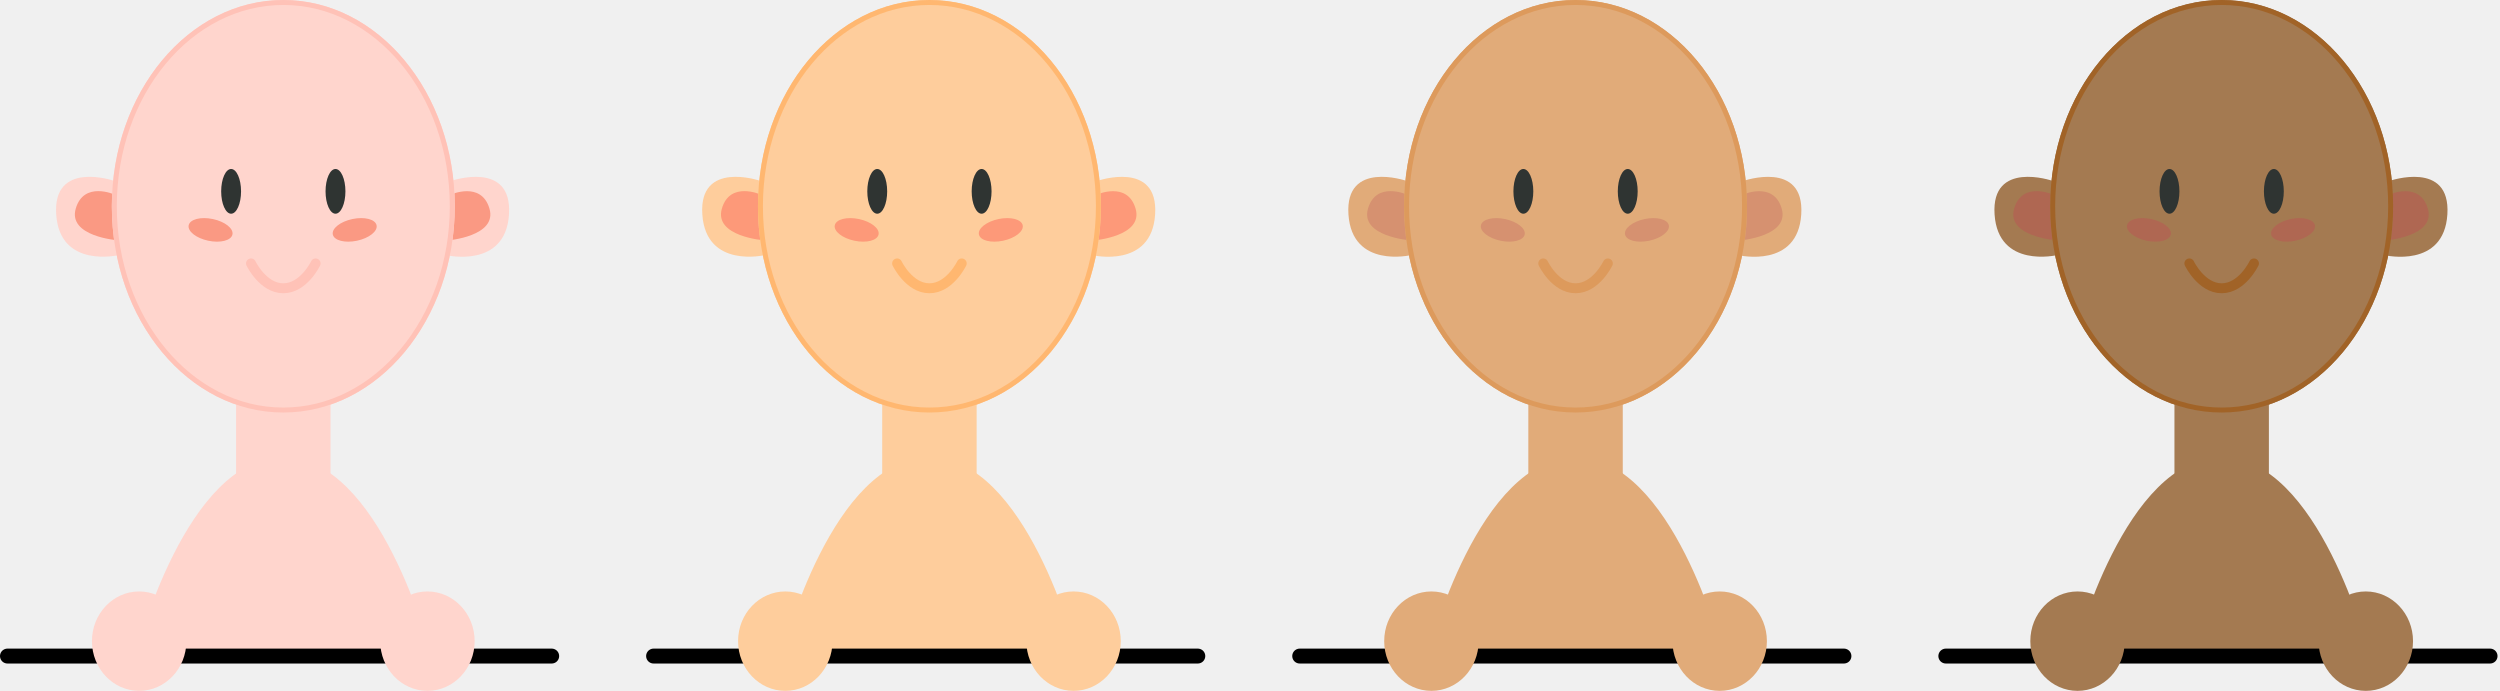
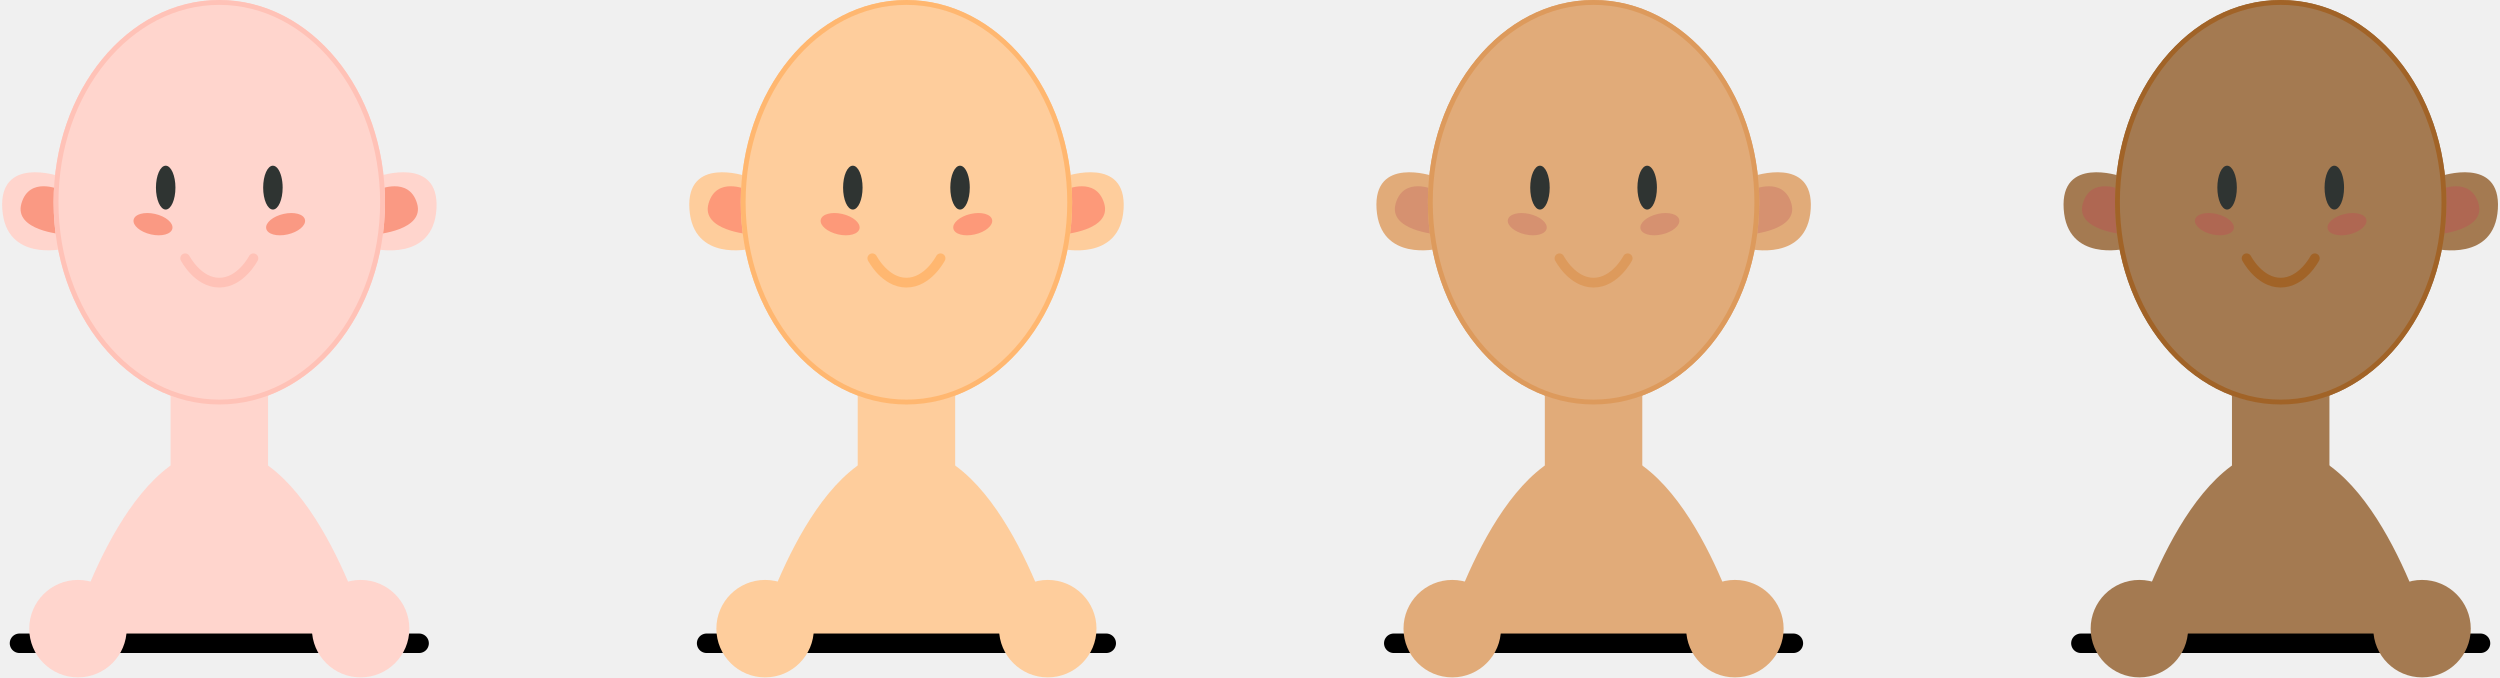
- <svg xmlns="http://www.w3.org/2000/svg" xmlns:xlink="http://www.w3.org/1999/xlink" width="503" height="139" viewBox="0 0 503 139" fill="none">
-   <path d="M437.5 103V80H456.5V103H437.5Z" fill="#A47A51" />
-   <path d="M492.413 43.121C493.096 32.142 480.809 36.388 480.809 36.388L479.877 51.359C479.877 51.359 491.73 54.1 492.413 43.121Z" fill="#A47A51" />
-   <path d="M488.477 41.963C486.822 36.35 480.635 39.178 480.635 39.178L480.063 48.376C480.063 48.376 490.132 47.577 488.477 41.963Z" fill="#AF6752" />
-   <path d="M401.308 43.149C400.576 32.173 412.882 36.362 412.882 36.362L413.881 51.329C413.881 51.329 402.041 54.124 401.308 43.149Z" fill="#A47A51" />
-   <path d="M405.239 41.973C406.868 36.352 413.068 39.152 413.068 39.152L413.682 48.347C413.682 48.347 403.61 47.594 405.239 41.973Z" fill="#AF6752" />
-   <use xlink:href="#stroke0_377_337" fill="#A47A51" />
-   <mask id="stroke1_377_337" fill="white">
-     <use xlink:href="#stroke0_377_337" />
+ <svg xmlns="http://www.w3.org/2000/svg" width="513" height="139" viewBox="0 0 513 139" fill="none">
+   <path d="M35 103V80H55V103H35Z" fill="#FFD5CD" />
+   <path d="M89.562 42.877C90.238 31.929 77.802 36.144 77.802 36.144L76.881 51.073C76.881 51.073 88.886 53.825 89.562 42.877Z" fill="#FFD5CD" />
+   <path d="M85.575 41.717C83.892 36.116 77.631 38.927 77.631 38.927L77.064 48.099C77.064 48.099 87.258 47.317 85.575 41.717Z" fill="#FA9983" />
+   <path d="M0.47 42.904C-0.255 31.96 12.048 36.128 12.048 36.128L13.037 51.052C13.037 51.052 1.195 53.849 0.47 42.904Z" fill="#FFD5CD" />
+   <path d="M4.401 41.729C6.034 36.122 12.232 38.91 12.232 38.91L12.84 48.079C12.84 48.079 2.768 47.335 4.401 41.729Z" fill="#FA9983" />
+   <path d="M79 41.5C79 64.42 63.778 83 45 83C26.222 83 11 64.42 11 41.5C11 18.58 26.222 0 45 0C63.778 0 79 18.58 79 41.5Z" fill="#FFD5CD" />
+   <mask id="stroke0_511_726" fill="white">
+     <path d="M79 41.5C79 64.42 63.778 83 45 83C26.222 83 11 64.42 11 41.5C11 18.58 26.222 0 45 0C63.778 0 79 18.58 79 41.5Z" />
  </mask>
-   <path d="M481.5 41.5C481.5 64.42 466.054 83 447 83C427.946 83 412.5 64.42 412.5 41.5C412.5 18.58 427.946 0 447 0C466.054 0 481.5 18.58 481.5 41.5Z" stroke-width="2" stroke="#A16327" mask="url(#stroke1_377_337)" />
-   <ellipse cx="457.5" cy="38.5" rx="2" ry="4.5" fill="#2F3432" />
-   <ellipse cx="436.5" cy="38.5" rx="2" ry="4.5" fill="#2F3432" />
-   <ellipse cx="461.363" cy="46.252" rx="4.5" ry="2.23" transform="rotate(-11.9194 461.363 46.2523)" fill="#AF6752" />
-   <ellipse cx="4.5" cy="2.23" rx="4.5" ry="2.23" transform="matrix(-0.978439 -0.206536 -0.206536 0.978439 437.227 45.0001)" fill="#AF6752" />
-   <path d="M440.5 53C440.5 53 442.895 58 447 58C451.105 58 453.5 53 453.5 53" stroke-width="2" stroke-linecap="round" stroke="#A16327" />
-   <path d="M476.5 131H417.5C417.5 131 427.5 92 447 92C466.5 92 476.5 131 476.5 131Z" fill="#A47A51" />
-   <path d="M391.5 132H501" stroke-width="3" stroke-linecap="round" stroke="black" />
-   <ellipse cx="476" cy="129" rx="9.5" ry="10" fill="#A47A51" />
-   <ellipse cx="418" cy="129" rx="9.5" ry="10" fill="#A47A51" />
-   <path d="M307.5 103V80H326.5V103H307.5Z" fill="#E1AB79" />
-   <path d="M362.413 43.121C363.096 32.142 350.808 36.388 350.808 36.388L349.877 51.359C349.877 51.359 361.73 54.1 362.413 43.121Z" fill="#E1AB79" />
-   <path d="M358.477 41.963C356.822 36.35 350.635 39.178 350.635 39.178L350.063 48.376C350.063 48.376 360.132 47.577 358.477 41.963Z" fill="#D69170" />
-   <path d="M271.308 43.149C270.576 32.173 282.882 36.362 282.882 36.362L283.881 51.329C283.881 51.329 272.041 54.124 271.308 43.149Z" fill="#E1AB79" />
-   <path d="M275.239 41.973C276.868 36.352 283.068 39.152 283.068 39.152L283.682 48.347C283.682 48.347 273.61 47.594 275.239 41.973Z" fill="#D69170" />
-   <use xlink:href="#stroke2_377_337" fill="#E1AB79" />
-   <mask id="stroke3_377_337" fill="white">
-     <use xlink:href="#stroke2_377_337" />
+   <path d="M79 41.5C79 64.42 63.778 83 45 83C26.222 83 11 64.42 11 41.5C11 18.58 26.222 0 45 0C63.778 0 79 18.58 79 41.5Z" stroke-width="2" stroke="#FFC2B7" mask="url(#stroke0_511_726)" />
+   <path d="M58 38.5C58 40.985 57.105 43 56 43C54.895 43 54 40.985 54 38.5C54 36.015 54.895 34 56 34C56.364 34 56.706 34.219 57 34.602C57.598 35.38 58 36.834 58 38.5Z" fill="#2F3432" />
+   <ellipse cx="34" cy="38.5" rx="2" ry="4.5" fill="#2F3432" />
+   <ellipse cx="4.079" cy="2.145" rx="4.079" ry="2.145" transform="matrix(0.975561 -0.219729 0.194068 0.980988 54.2091 44.7925)" fill="#FA9983" />
+   <ellipse cx="4.079" cy="2.145" rx="4.079" ry="2.145" transform="matrix(-0.975561 -0.219729 -0.194068 0.980988 35.7909 44.7922)" fill="#FA9983" />
+   <path d="M38 53C38 53 40.579 58 45 58C49.421 58 52 53 52 53" stroke-width="2" stroke-linecap="round" stroke="#FFC2B7" />
+   <path d="M76 132H14C14 132 25.169 92 45 92C64.831 92 76 132 76 132Z" fill="#FFD5CD" />
+   <path d="M4 132H86" stroke-width="4" stroke-linecap="round" stroke="black" />
+   <circle cx="74" cy="129" r="10" fill="#FFD5CD" />
+   <circle cx="16" cy="129" r="10" fill="#FFD5CD" />
+   <path d="M176 103V80H196V103H176Z" fill="#FECD9C" />
+   <path d="M230.562 42.877C231.238 31.929 218.802 36.144 218.802 36.144L217.881 51.073C217.881 51.073 229.886 53.825 230.562 42.877Z" fill="#FECD9C" />
+   <path d="M226.575 41.717C224.892 36.116 218.631 38.927 218.631 38.927L218.064 48.099C218.064 48.099 228.258 47.317 226.575 41.717Z" fill="#FD9979" />
+   <path d="M141.47 42.904C140.745 31.96 153.048 36.128 153.048 36.128L154.037 51.052C154.037 51.052 142.195 53.849 141.47 42.904Z" fill="#FECD9C" />
+   <path d="M145.401 41.729C147.034 36.122 153.232 38.91 153.232 38.91L153.84 48.079C153.84 48.079 143.768 47.335 145.401 41.729Z" fill="#FD9979" />
+   <path d="M220 41.5C220 64.42 204.778 83 186 83C167.222 83 152 64.42 152 41.5C152 18.58 167.222 0 186 0C204.778 0 220 18.58 220 41.5Z" fill="#FECD9C" />
+   <mask id="stroke1_511_726" fill="white">
+     <path d="M220 41.5C220 64.42 204.778 83 186 83C167.222 83 152 64.42 152 41.5C152 18.58 167.222 0 186 0C204.778 0 220 18.58 220 41.5Z" />
  </mask>
-   <path d="M351.5 41.5C351.5 64.42 336.054 83 317 83C297.946 83 282.5 64.42 282.5 41.5C282.5 18.58 297.946 0 317 0C336.054 0 351.5 18.58 351.5 41.5Z" stroke-width="2" stroke="#DD9A5C" mask="url(#stroke3_377_337)" />
-   <ellipse cx="327.5" cy="38.5" rx="2" ry="4.5" fill="#2F3432" />
-   <ellipse cx="306.5" cy="38.5" rx="2" ry="4.5" fill="#2F3432" />
-   <ellipse cx="331.363" cy="46.252" rx="4.5" ry="2.23" transform="rotate(-11.9194 331.363 46.2523)" fill="#D69170" />
-   <ellipse cx="4.5" cy="2.23" rx="4.5" ry="2.23" transform="matrix(-0.978439 -0.206536 -0.206536 0.978439 307.227 45.0001)" fill="#D69170" />
-   <path d="M310.5 53C310.5 53 312.895 58 317 58C321.105 58 323.5 53 323.5 53" stroke-width="2" stroke-linecap="round" stroke="#DD9A5C" />
-   <path d="M346.5 131H287.5C287.5 131 297.5 92 317 92C336.5 92 346.5 131 346.5 131Z" fill="#E1AB79" />
-   <path d="M261.5 132H371" stroke-width="3" stroke-linecap="round" stroke="black" />
-   <ellipse cx="346" cy="129" rx="9.5" ry="10" fill="#E1AB79" />
-   <ellipse cx="288" cy="129" rx="9.5" ry="10" fill="#E1AB79" />
-   <path d="M177.5 103V80H196.5V103H177.5Z" fill="#FECD9C" />
-   <path d="M232.413 43.121C233.096 32.142 220.809 36.388 220.809 36.388L219.877 51.359C219.877 51.359 231.73 54.1 232.413 43.121Z" fill="#FECD9C" />
-   <path d="M228.477 41.963C226.822 36.35 220.635 39.178 220.635 39.178L220.063 48.376C220.063 48.376 230.132 47.577 228.477 41.963Z" fill="#FD9979" />
-   <path d="M141.308 43.149C140.575 32.173 152.882 36.362 152.882 36.362L153.881 51.329C153.881 51.329 142.041 54.124 141.308 43.149Z" fill="#FECD9C" />
-   <path d="M145.239 41.973C146.868 36.352 153.068 39.152 153.068 39.152L153.682 48.347C153.682 48.347 143.61 47.594 145.239 41.973Z" fill="#FD9979" />
-   <use xlink:href="#stroke4_377_337" fill="#FECD9C" />
-   <mask id="stroke5_377_337" fill="white">
-     <use xlink:href="#stroke4_377_337" />
+   <path d="M220 41.5C220 64.42 204.778 83 186 83C167.222 83 152 64.42 152 41.5C152 18.58 167.222 0 186 0C204.778 0 220 18.58 220 41.5Z" stroke-width="2" stroke="#FFB770" mask="url(#stroke1_511_726)" />
+   <path d="M199 38.5C199 40.985 198.105 43 197 43C195.895 43 195 40.985 195 38.5C195 36.015 195.895 34 197 34C197.364 34 197.706 34.219 198 34.602C198.598 35.38 199 36.834 199 38.5Z" fill="#2F3432" />
+   <ellipse cx="175" cy="38.5" rx="2" ry="4.5" fill="#2F3432" />
+   <ellipse cx="4.079" cy="2.145" rx="4.079" ry="2.145" transform="matrix(0.975561 -0.219729 0.194068 0.980988 195.209 44.7925)" fill="#FD9979" />
+   <ellipse cx="4.079" cy="2.145" rx="4.079" ry="2.145" transform="matrix(-0.975561 -0.219729 -0.194068 0.980988 176.791 44.7922)" fill="#FD9979" />
+   <path d="M179 53C179 53 181.579 58 186 58C190.421 58 193 53 193 53" stroke-width="2" stroke-linecap="round" stroke="#FFB770" />
+   <path d="M217 132H155C155 132 166.169 92 186 92C205.831 92 217 132 217 132Z" fill="#FECD9C" />
+   <path d="M145 132H227" stroke-width="4" stroke-linecap="round" stroke="black" />
+   <circle cx="215" cy="129" r="10" fill="#FECD9C" />
+   <circle cx="157" cy="129" r="10" fill="#FECD9C" />
+   <path d="M317 103V80H337V103H317Z" fill="#E1AB79" />
+   <path d="M371.562 42.877C372.238 31.929 359.802 36.144 359.802 36.144L358.881 51.073C358.881 51.073 370.886 53.825 371.562 42.877Z" fill="#E1AB79" />
+   <path d="M367.575 41.717C365.892 36.116 359.631 38.927 359.631 38.927L359.064 48.099C359.064 48.099 369.258 47.317 367.575 41.717Z" fill="#D69170" />
+   <path d="M282.47 42.904C281.745 31.96 294.048 36.128 294.048 36.128L295.037 51.052C295.037 51.052 283.195 53.849 282.47 42.904Z" fill="#E1AB79" />
+   <path d="M286.401 41.729C288.034 36.122 294.232 38.91 294.232 38.91L294.84 48.079C294.84 48.079 284.768 47.335 286.401 41.729Z" fill="#D69170" />
+   <path d="M361 41.5C361 64.42 345.778 83 327 83C308.222 83 293 64.42 293 41.5C293 18.58 308.222 0 327 0C345.778 0 361 18.58 361 41.5Z" fill="#E1AB79" />
+   <mask id="stroke2_511_726" fill="white">
+     <path d="M361 41.5C361 64.42 345.778 83 327 83C308.222 83 293 64.42 293 41.5C293 18.58 308.222 0 327 0C345.778 0 361 18.58 361 41.5Z" />
  </mask>
-   <path d="M221.5 41.5C221.5 64.42 206.054 83 187 83C167.946 83 152.5 64.42 152.5 41.5C152.5 18.58 167.946 0 187 0C206.054 0 221.5 18.58 221.5 41.5Z" stroke-width="2" stroke="#FFB770" mask="url(#stroke5_377_337)" />
-   <ellipse cx="197.5" cy="38.5" rx="2" ry="4.5" fill="#2F3432" />
-   <ellipse cx="176.5" cy="38.5" rx="2" ry="4.5" fill="#2F3432" />
-   <ellipse cx="201.363" cy="46.252" rx="4.5" ry="2.23" transform="rotate(-11.9194 201.363 46.2523)" fill="#FD9979" />
-   <ellipse cx="4.5" cy="2.23" rx="4.5" ry="2.23" transform="matrix(-0.978439 -0.206536 -0.206536 0.978439 177.227 45.0001)" fill="#FD9979" />
-   <path d="M180.5 53C180.5 53 182.895 58 187 58C191.105 58 193.5 53 193.5 53" stroke-width="2" stroke-linecap="round" stroke="#FFB770" />
-   <path d="M216.5 131H157.5C157.5 131 167.5 92 187 92C206.5 92 216.5 131 216.5 131Z" fill="#FECD9C" />
-   <path d="M131.5 132H241" stroke-width="3" stroke-linecap="round" stroke="black" />
-   <ellipse cx="216" cy="129" rx="9.5" ry="10" fill="#FECD9C" />
-   <ellipse cx="158" cy="129" rx="9.5" ry="10" fill="#FECD9C" />
-   <path d="M47.5 103V80H66.5V103H47.5Z" fill="#FFD5CD" />
-   <path d="M102.413 43.121C103.096 32.142 90.809 36.387 90.809 36.387L89.877 51.358C89.877 51.358 101.729 54.1 102.413 43.121Z" fill="#FFD5CD" />
-   <path d="M98.477 41.963C96.823 36.35 90.635 39.178 90.635 39.178L90.062 48.376C90.062 48.376 100.131 47.577 98.477 41.963Z" fill="#FA9983" />
-   <path d="M11.308 43.149C10.575 32.173 22.882 36.362 22.882 36.362L23.881 51.329C23.881 51.329 12.041 54.124 11.308 43.149Z" fill="#FFD5CD" />
-   <path d="M15.239 41.973C16.868 36.352 23.068 39.152 23.068 39.152L23.682 48.347C23.682 48.347 13.61 47.594 15.239 41.973Z" fill="#FA9983" />
-   <path d="M91.5 41.5C91.5 64.42 76.054 83 57 83C37.946 83 22.5 64.42 22.5 41.5C22.5 18.58 37.946 0 57 0C76.054 0 91.5 18.58 91.5 41.5Z" fill="#FFD5CD" />
-   <mask id="stroke6_377_337" fill="white">
-     <path d="M91.5 41.5C91.5 64.42 76.054 83 57 83C37.946 83 22.5 64.42 22.5 41.5C22.5 18.58 37.946 0 57 0C76.054 0 91.5 18.58 91.5 41.5Z" />
+   <path d="M361 41.5C361 64.42 345.778 83 327 83C308.222 83 293 64.42 293 41.5C293 18.58 308.222 0 327 0C345.778 0 361 18.58 361 41.5Z" stroke-width="2" stroke="#DD9A5C" mask="url(#stroke2_511_726)" />
+   <path d="M340 38.5C340 40.985 339.105 43 338 43C336.895 43 336 40.985 336 38.5C336 36.015 336.895 34 338 34C338.364 34 338.706 34.219 339 34.602C339.598 35.38 340 36.834 340 38.5Z" fill="#2F3432" />
+   <ellipse cx="316" cy="38.5" rx="2" ry="4.5" fill="#2F3432" />
+   <ellipse cx="4.079" cy="2.145" rx="4.079" ry="2.145" transform="matrix(0.975561 -0.219729 0.194068 0.980988 336.209 44.7925)" fill="#D69170" />
+   <ellipse cx="4.079" cy="2.145" rx="4.079" ry="2.145" transform="matrix(-0.975561 -0.219729 -0.194068 0.980988 317.791 44.7922)" fill="#D69170" />
+   <path d="M320 53C320 53 322.579 58 327 58C331.421 58 334 53 334 53" stroke-width="2" stroke-linecap="round" stroke="#DD9A5C" />
+   <path d="M358 132H296C296 132 307.169 92 327 92C346.831 92 358 132 358 132Z" fill="#E1AB79" />
+   <path d="M286 132H368" stroke-width="4" stroke-linecap="round" stroke="black" />
+   <circle cx="356" cy="129" r="10" fill="#E1AB79" />
+   <circle cx="298" cy="129" r="10" fill="#E1AB79" />
+   <path d="M458 103V80H478V103H458Z" fill="#A47A51" />
+   <path d="M512.562 42.877C513.238 31.929 500.802 36.144 500.802 36.144L499.881 51.073C499.881 51.073 511.886 53.825 512.562 42.877Z" fill="#A47A51" />
+   <path d="M508.575 41.717C506.892 36.116 500.631 38.927 500.631 38.927L500.064 48.099C500.064 48.099 510.258 47.317 508.575 41.717Z" fill="#AF6752" />
+   <path d="M423.47 42.904C422.745 31.96 435.048 36.128 435.048 36.128L436.037 51.052C436.037 51.052 424.195 53.849 423.47 42.904Z" fill="#A47A51" />
+   <path d="M427.401 41.729C429.034 36.122 435.232 38.91 435.232 38.91L435.84 48.079C435.84 48.079 425.768 47.335 427.401 41.729Z" fill="#AF6752" />
+   <path d="M502 41.5C502 64.42 486.778 83 468 83C449.222 83 434 64.42 434 41.5C434 18.58 449.222 0 468 0C486.778 0 502 18.58 502 41.5Z" fill="#A47A51" />
+   <mask id="stroke3_511_726" fill="white">
+     <path d="M502 41.5C502 64.42 486.778 83 468 83C449.222 83 434 64.42 434 41.5C434 18.58 449.222 0 468 0C486.778 0 502 18.58 502 41.5Z" />
  </mask>
-   <path d="M91.5 41.5C91.5 64.42 76.054 83 57 83C37.946 83 22.5 64.42 22.5 41.5C22.5 18.58 37.946 0 57 0C76.054 0 91.5 18.58 91.5 41.5Z" stroke-width="2" stroke="#FFC2B7" mask="url(#stroke6_377_337)" />
-   <ellipse cx="67.5" cy="38.5" rx="2" ry="4.5" fill="#2F3432" />
-   <ellipse cx="46.5" cy="38.5" rx="2" ry="4.5" fill="#2F3432" />
-   <ellipse cx="71.364" cy="46.252" rx="4.5" ry="2.23" transform="rotate(-11.9194 71.3635 46.2523)" fill="#FA9983" />
-   <ellipse cx="4.5" cy="2.23" rx="4.5" ry="2.23" transform="matrix(-0.978439 -0.206536 -0.206536 0.978439 47.227 45.0001)" fill="#FA9983" />
-   <path d="M50.5 53C50.5 53 52.895 58 57 58C61.105 58 63.5 53 63.5 53" stroke-width="2" stroke-linecap="round" stroke="#FFC2B7" />
-   <path d="M86.5 131H27.5C27.5 131 37.5 92 57 92C76.5 92 86.5 131 86.5 131Z" fill="#FFD5CD" />
-   <path d="M1.5 132H111" stroke-width="3" stroke-linecap="round" stroke="black" />
-   <ellipse cx="86" cy="129" rx="9.5" ry="10" fill="#FFD5CD" />
-   <ellipse cx="28" cy="129" rx="9.5" ry="10" fill="#FFD5CD" />
-   <defs>
-     <path id="stroke0_377_337" d="M481.5 41.5C481.5 64.42 466.054 83 447 83C427.946 83 412.5 64.42 412.5 41.5C412.5 18.58 427.946 0 447 0C466.054 0 481.5 18.58 481.5 41.5Z" />
-     <path id="stroke2_377_337" d="M351.5 41.5C351.5 64.42 336.054 83 317 83C297.946 83 282.5 64.42 282.5 41.5C282.5 18.58 297.946 0 317 0C336.054 0 351.5 18.58 351.5 41.5Z" />
-     <path id="stroke4_377_337" d="M221.5 41.5C221.5 64.42 206.054 83 187 83C167.946 83 152.5 64.42 152.5 41.5C152.5 18.58 167.946 0 187 0C206.054 0 221.5 18.58 221.5 41.5Z" />
-   </defs>
+   <path d="M502 41.5C502 64.42 486.778 83 468 83C449.222 83 434 64.42 434 41.5C434 18.58 449.222 0 468 0C486.778 0 502 18.58 502 41.5Z" stroke-width="2" stroke="#A16327" mask="url(#stroke3_511_726)" />
+   <path d="M481 38.5C481 40.985 480.105 43 479 43C477.895 43 477 40.985 477 38.5C477 36.015 477.895 34 479 34C479.364 34 479.706 34.219 480 34.602C480.598 35.38 481 36.834 481 38.5Z" fill="#2F3432" />
+   <ellipse cx="457" cy="38.5" rx="2" ry="4.5" fill="#2F3432" />
+   <ellipse cx="4.079" cy="2.145" rx="4.079" ry="2.145" transform="matrix(0.975561 -0.219729 0.194068 0.980988 477.209 44.7925)" fill="#AF6752" />
+   <ellipse cx="4.079" cy="2.145" rx="4.079" ry="2.145" transform="matrix(-0.975561 -0.219729 -0.194068 0.980988 458.791 44.7922)" fill="#AF6752" />
+   <path d="M461 53C461 53 463.579 58 468 58C472.421 58 475 53 475 53" stroke-width="2" stroke-linecap="round" stroke="#A16327" />
+   <path d="M499 132H437C437 132 448.169 92 468 92C487.831 92 499 132 499 132Z" fill="#A47A51" />
+   <path d="M427 132H509" stroke-width="4" stroke-linecap="round" stroke="black" />
+   <circle cx="497" cy="129" r="10" fill="#A47A51" />
+   <circle cx="439" cy="129" r="10" fill="#A47A51" />
</svg>
